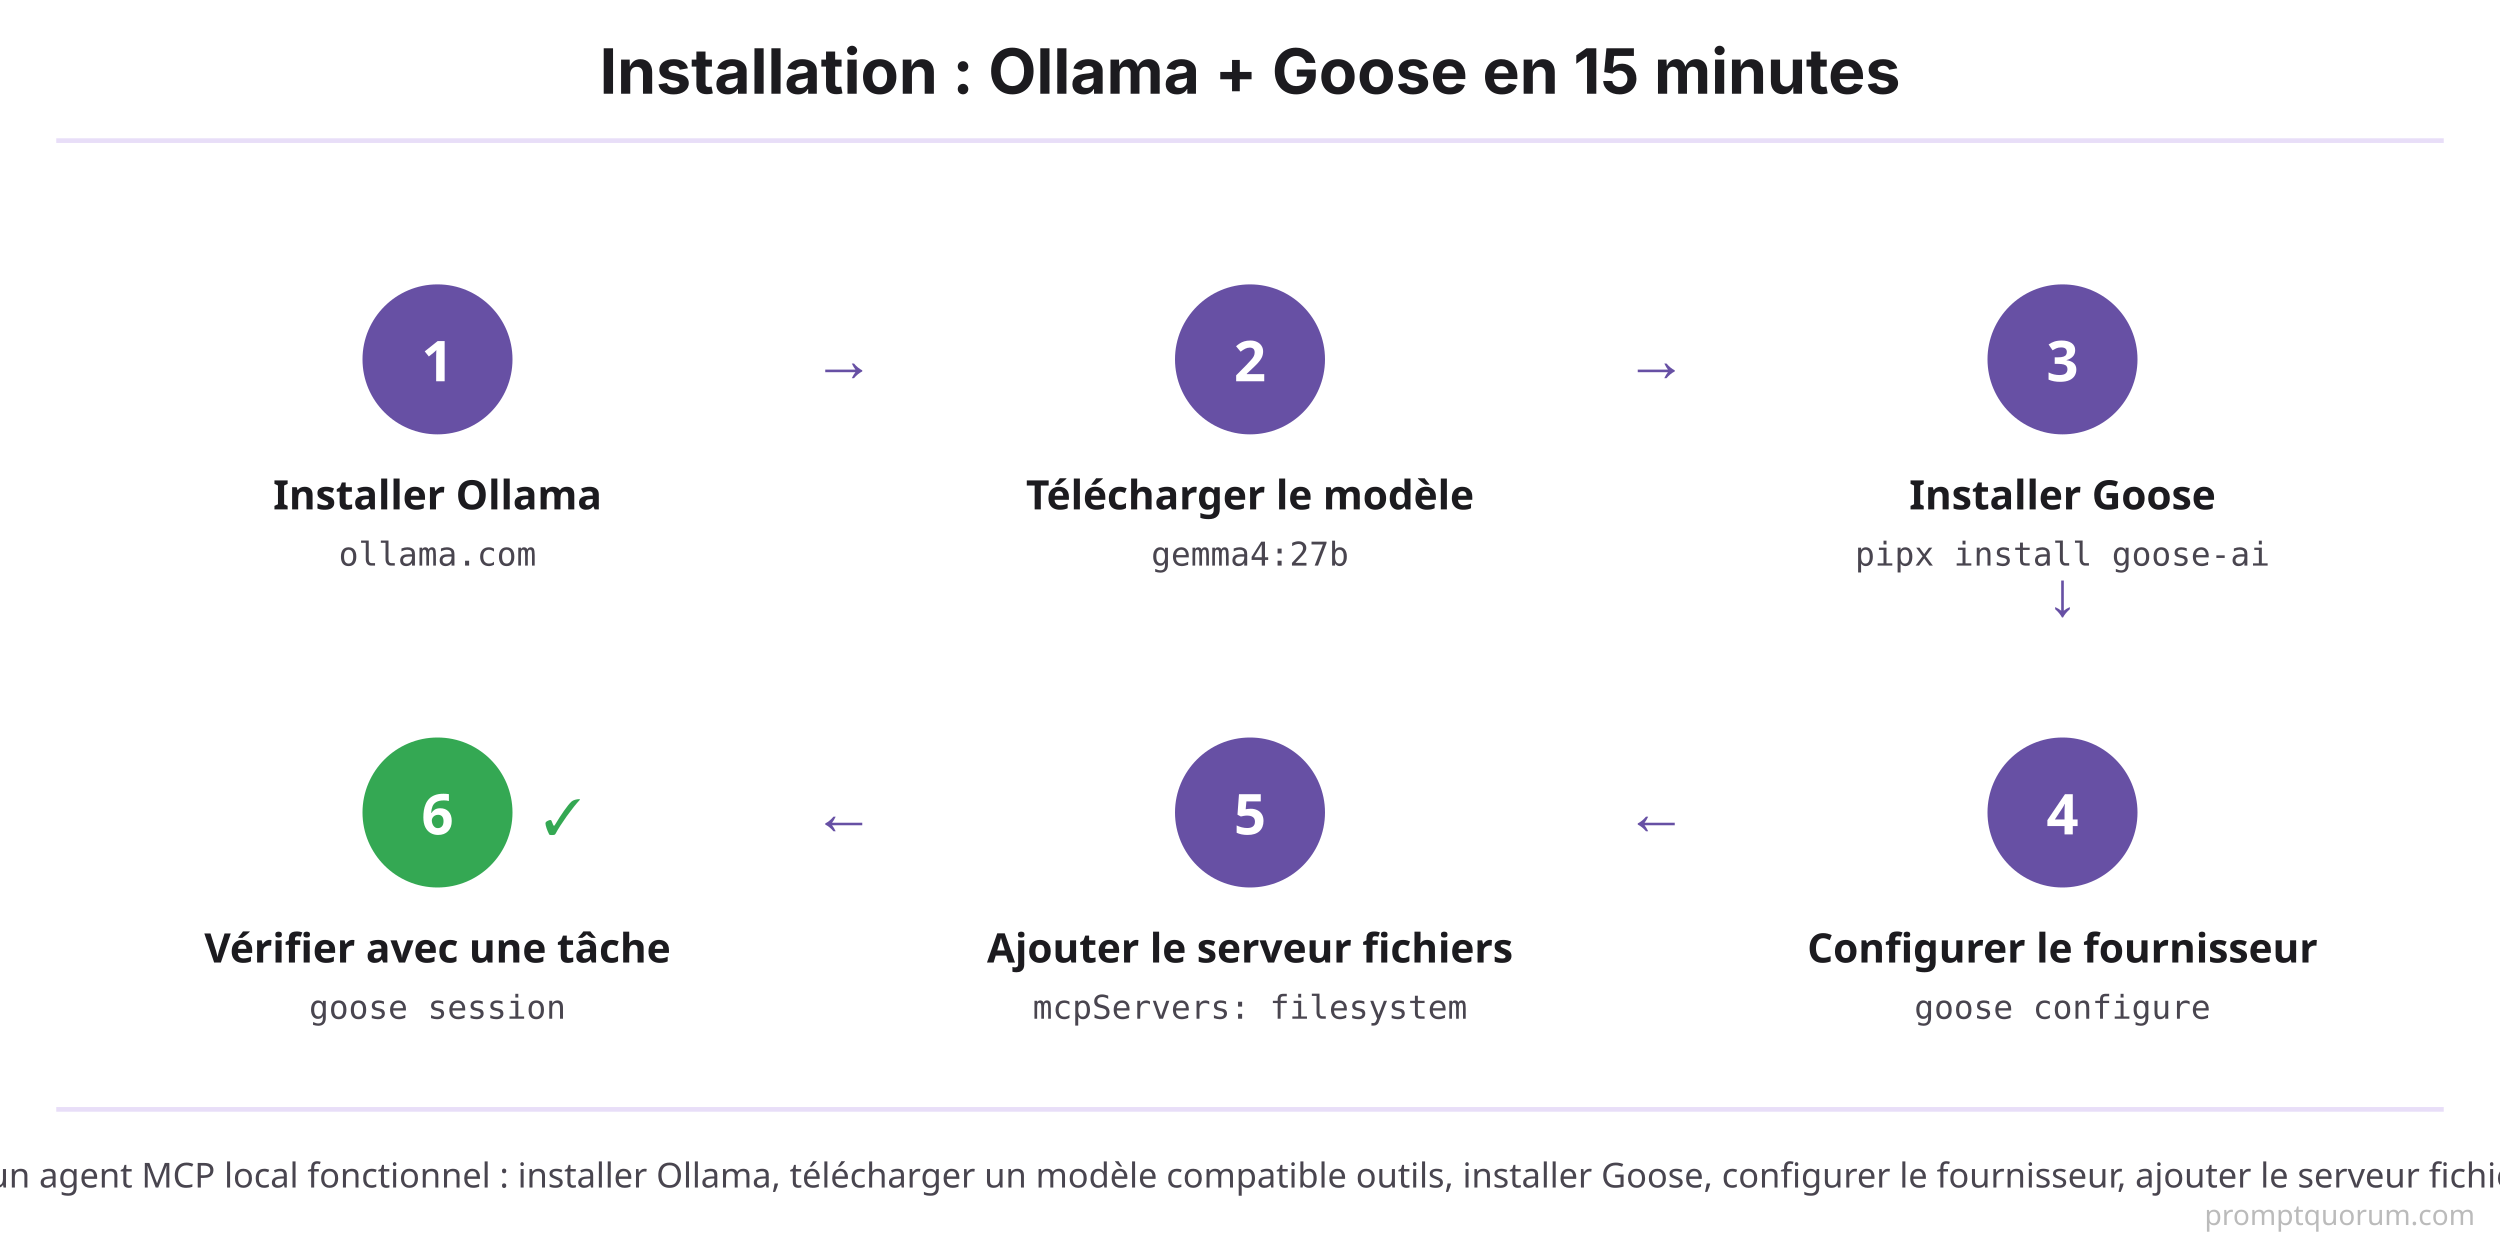
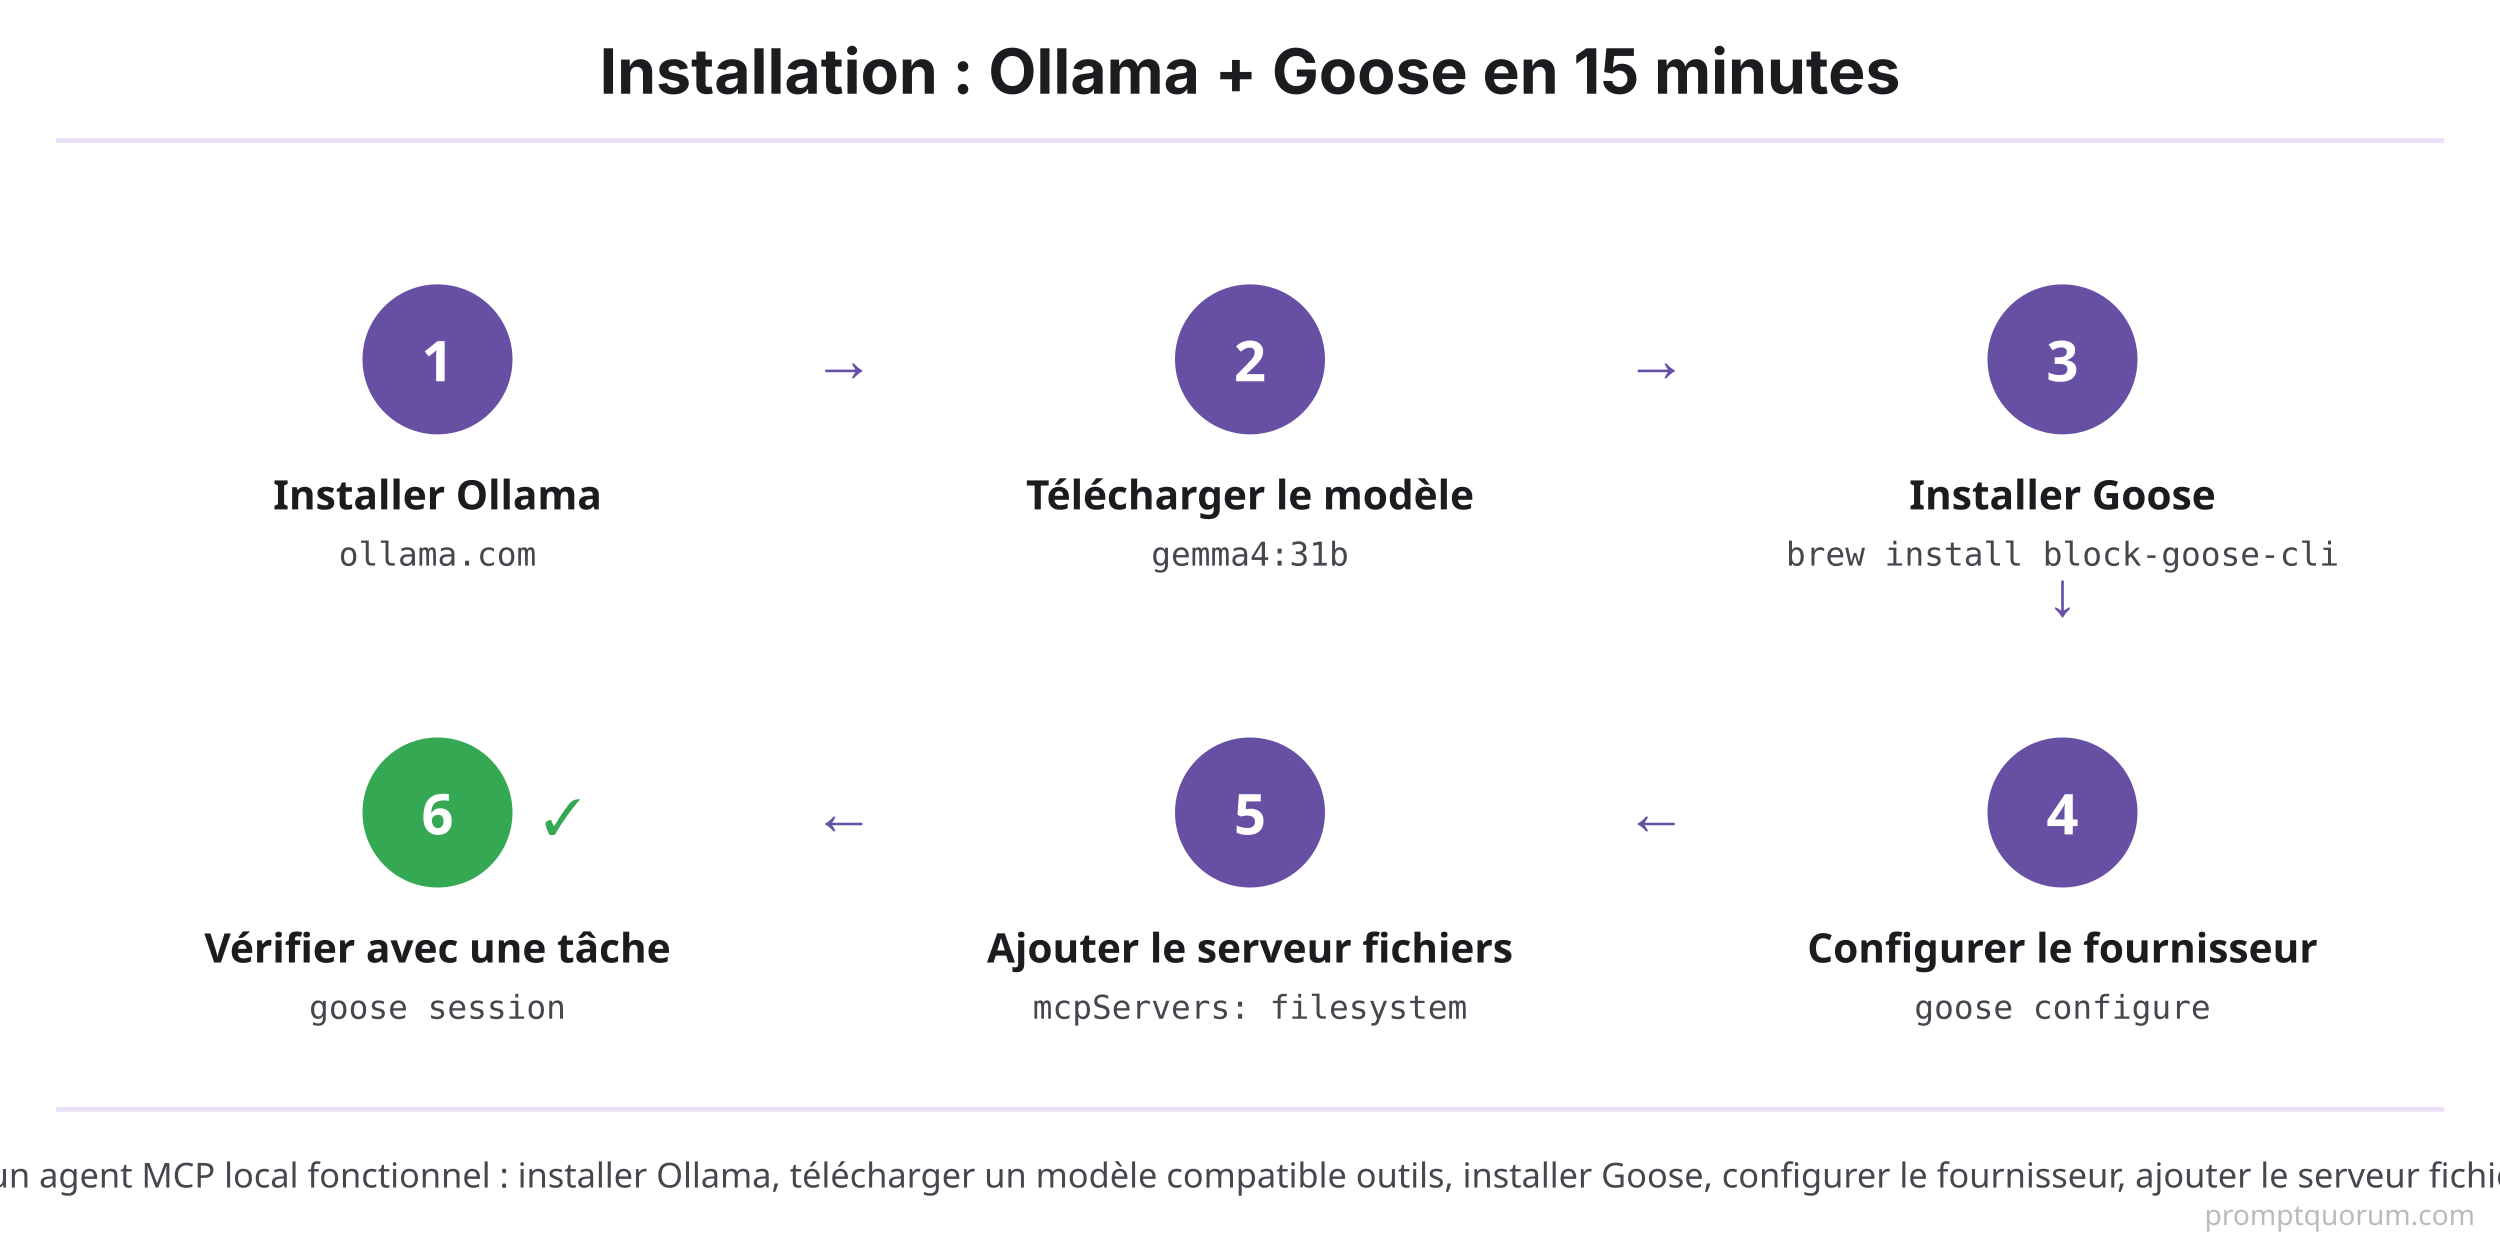
<svg xmlns="http://www.w3.org/2000/svg" viewBox="0 0 800 400">
  <rect width="800" height="400" fill="#FFFFFF" />
  <text x="400" y="30" font-family="system-ui, -apple-system, sans-serif" font-size="20" font-weight="700" fill="#1C1B1F" text-anchor="middle">Installation : Ollama + Goose en 15 minutes</text>
  <line x1="18" y1="45" x2="782" y2="45" stroke="#E8DEF8" stroke-width="1.5" />
  <circle cx="140" cy="115" r="24" fill="#6750A4" />
  <text x="140" y="122" font-family="system-ui, sans-serif" font-size="18" font-weight="700" fill="#FFFFFF" text-anchor="middle">1</text>
  <text x="140" y="163" font-family="system-ui, sans-serif" font-size="13" font-weight="700" fill="#1C1B1F" text-anchor="middle">Installer Ollama</text>
  <text x="140" y="181" font-family="'SF Mono', Monaco, monospace" font-size="10.5" fill="#49454F" text-anchor="middle">ollama.com</text>
  <circle cx="400" cy="115" r="24" fill="#6750A4" />
  <text x="400" y="122" font-family="system-ui, sans-serif" font-size="18" font-weight="700" fill="#FFFFFF" text-anchor="middle">2</text>
  <text x="400" y="163" font-family="system-ui, sans-serif" font-size="13" font-weight="700" fill="#1C1B1F" text-anchor="middle">Télécharger le modèle</text>
-   <text x="400" y="181" font-family="'SF Mono', Monaco, monospace" font-size="10.5" fill="#49454F" text-anchor="middle">gemma4:27b</text>
+   <text x="400" y="181" font-family="'SF Mono', Monaco, monospace" font-size="10.5" fill="#49454F" text-anchor="middle">gemma4:31b</text>
  <circle cx="660" cy="115" r="24" fill="#6750A4" />
  <text x="660" y="122" font-family="system-ui, sans-serif" font-size="18" font-weight="700" fill="#FFFFFF" text-anchor="middle">3</text>
  <text x="660" y="163" font-family="system-ui, sans-serif" font-size="13" font-weight="700" fill="#1C1B1F" text-anchor="middle">Installer Goose</text>
-   <text x="660" y="181" font-family="'SF Mono', Monaco, monospace" font-size="10.5" fill="#49454F" text-anchor="middle">pipx install goose-ai</text>
+   <text x="660" y="181" font-family="'SF Mono', Monaco, monospace" font-size="10.5" fill="#49454F" text-anchor="middle">brew install block-goose-cli</text>
  <circle cx="660" cy="260" r="24" fill="#6750A4" />
  <text x="660" y="267" font-family="system-ui, sans-serif" font-size="18" font-weight="700" fill="#FFFFFF" text-anchor="middle">4</text>
  <text x="660" y="308" font-family="system-ui, sans-serif" font-size="13" font-weight="700" fill="#1C1B1F" text-anchor="middle">Configurer le fournisseur</text>
  <text x="660" y="326" font-family="'SF Mono', Monaco, monospace" font-size="10.5" fill="#49454F" text-anchor="middle">goose configure</text>
  <circle cx="400" cy="260" r="24" fill="#6750A4" />
  <text x="400" y="267" font-family="system-ui, sans-serif" font-size="18" font-weight="700" fill="#FFFFFF" text-anchor="middle">5</text>
  <text x="400" y="308" font-family="system-ui, sans-serif" font-size="13" font-weight="700" fill="#1C1B1F" text-anchor="middle">Ajouter le serveur fichiers</text>
  <text x="400" y="326" font-family="'SF Mono', Monaco, monospace" font-size="10.5" fill="#49454F" text-anchor="middle">mcpServers: filesystem</text>
  <circle cx="140" cy="260" r="24" fill="#34A853" />
  <text x="140" y="267" font-family="system-ui, sans-serif" font-size="18" font-weight="700" fill="#FFFFFF" text-anchor="middle">6</text>
  <text x="140" y="308" font-family="system-ui, sans-serif" font-size="13" font-weight="700" fill="#1C1B1F" text-anchor="middle">Vérifier avec une tâche</text>
  <text x="140" y="326" font-family="'SF Mono', Monaco, monospace" font-size="10.5" fill="#49454F" text-anchor="middle">goose session</text>
  <text x="174" y="267" font-size="16" font-weight="700" fill="#34A853">✓</text>
  <text x="270" y="122" font-size="20" fill="#6750A4" text-anchor="middle">→</text>
  <text x="530" y="122" font-size="20" fill="#6750A4" text-anchor="middle">→</text>
  <text x="660" y="197" font-size="20" fill="#6750A4" text-anchor="middle">↓</text>
  <text x="530" y="267" font-size="20" fill="#6750A4" text-anchor="middle">←</text>
  <text x="270" y="267" font-size="20" fill="#6750A4" text-anchor="middle">←</text>
  <line x1="18" y1="355" x2="782" y2="355" stroke="#E8DEF8" stroke-width="1.5" />
  <text x="400" y="380" font-family="system-ui, sans-serif" font-size="11" fill="#49454F" text-anchor="middle">Six étapes d'une machine vierge à un agent MCP local fonctionnel : installer Ollama, télécharger un modèle compatible outils, installer Goose, configurer le fournisseur, ajouter le serveur fichiers et vérifier avec une tâche réelle.</text>
  <text x="792" y="392" font-family="system-ui,sans-serif" font-size="9" fill="#BBBBBB" text-anchor="end">promptquorum.com</text>
</svg>
